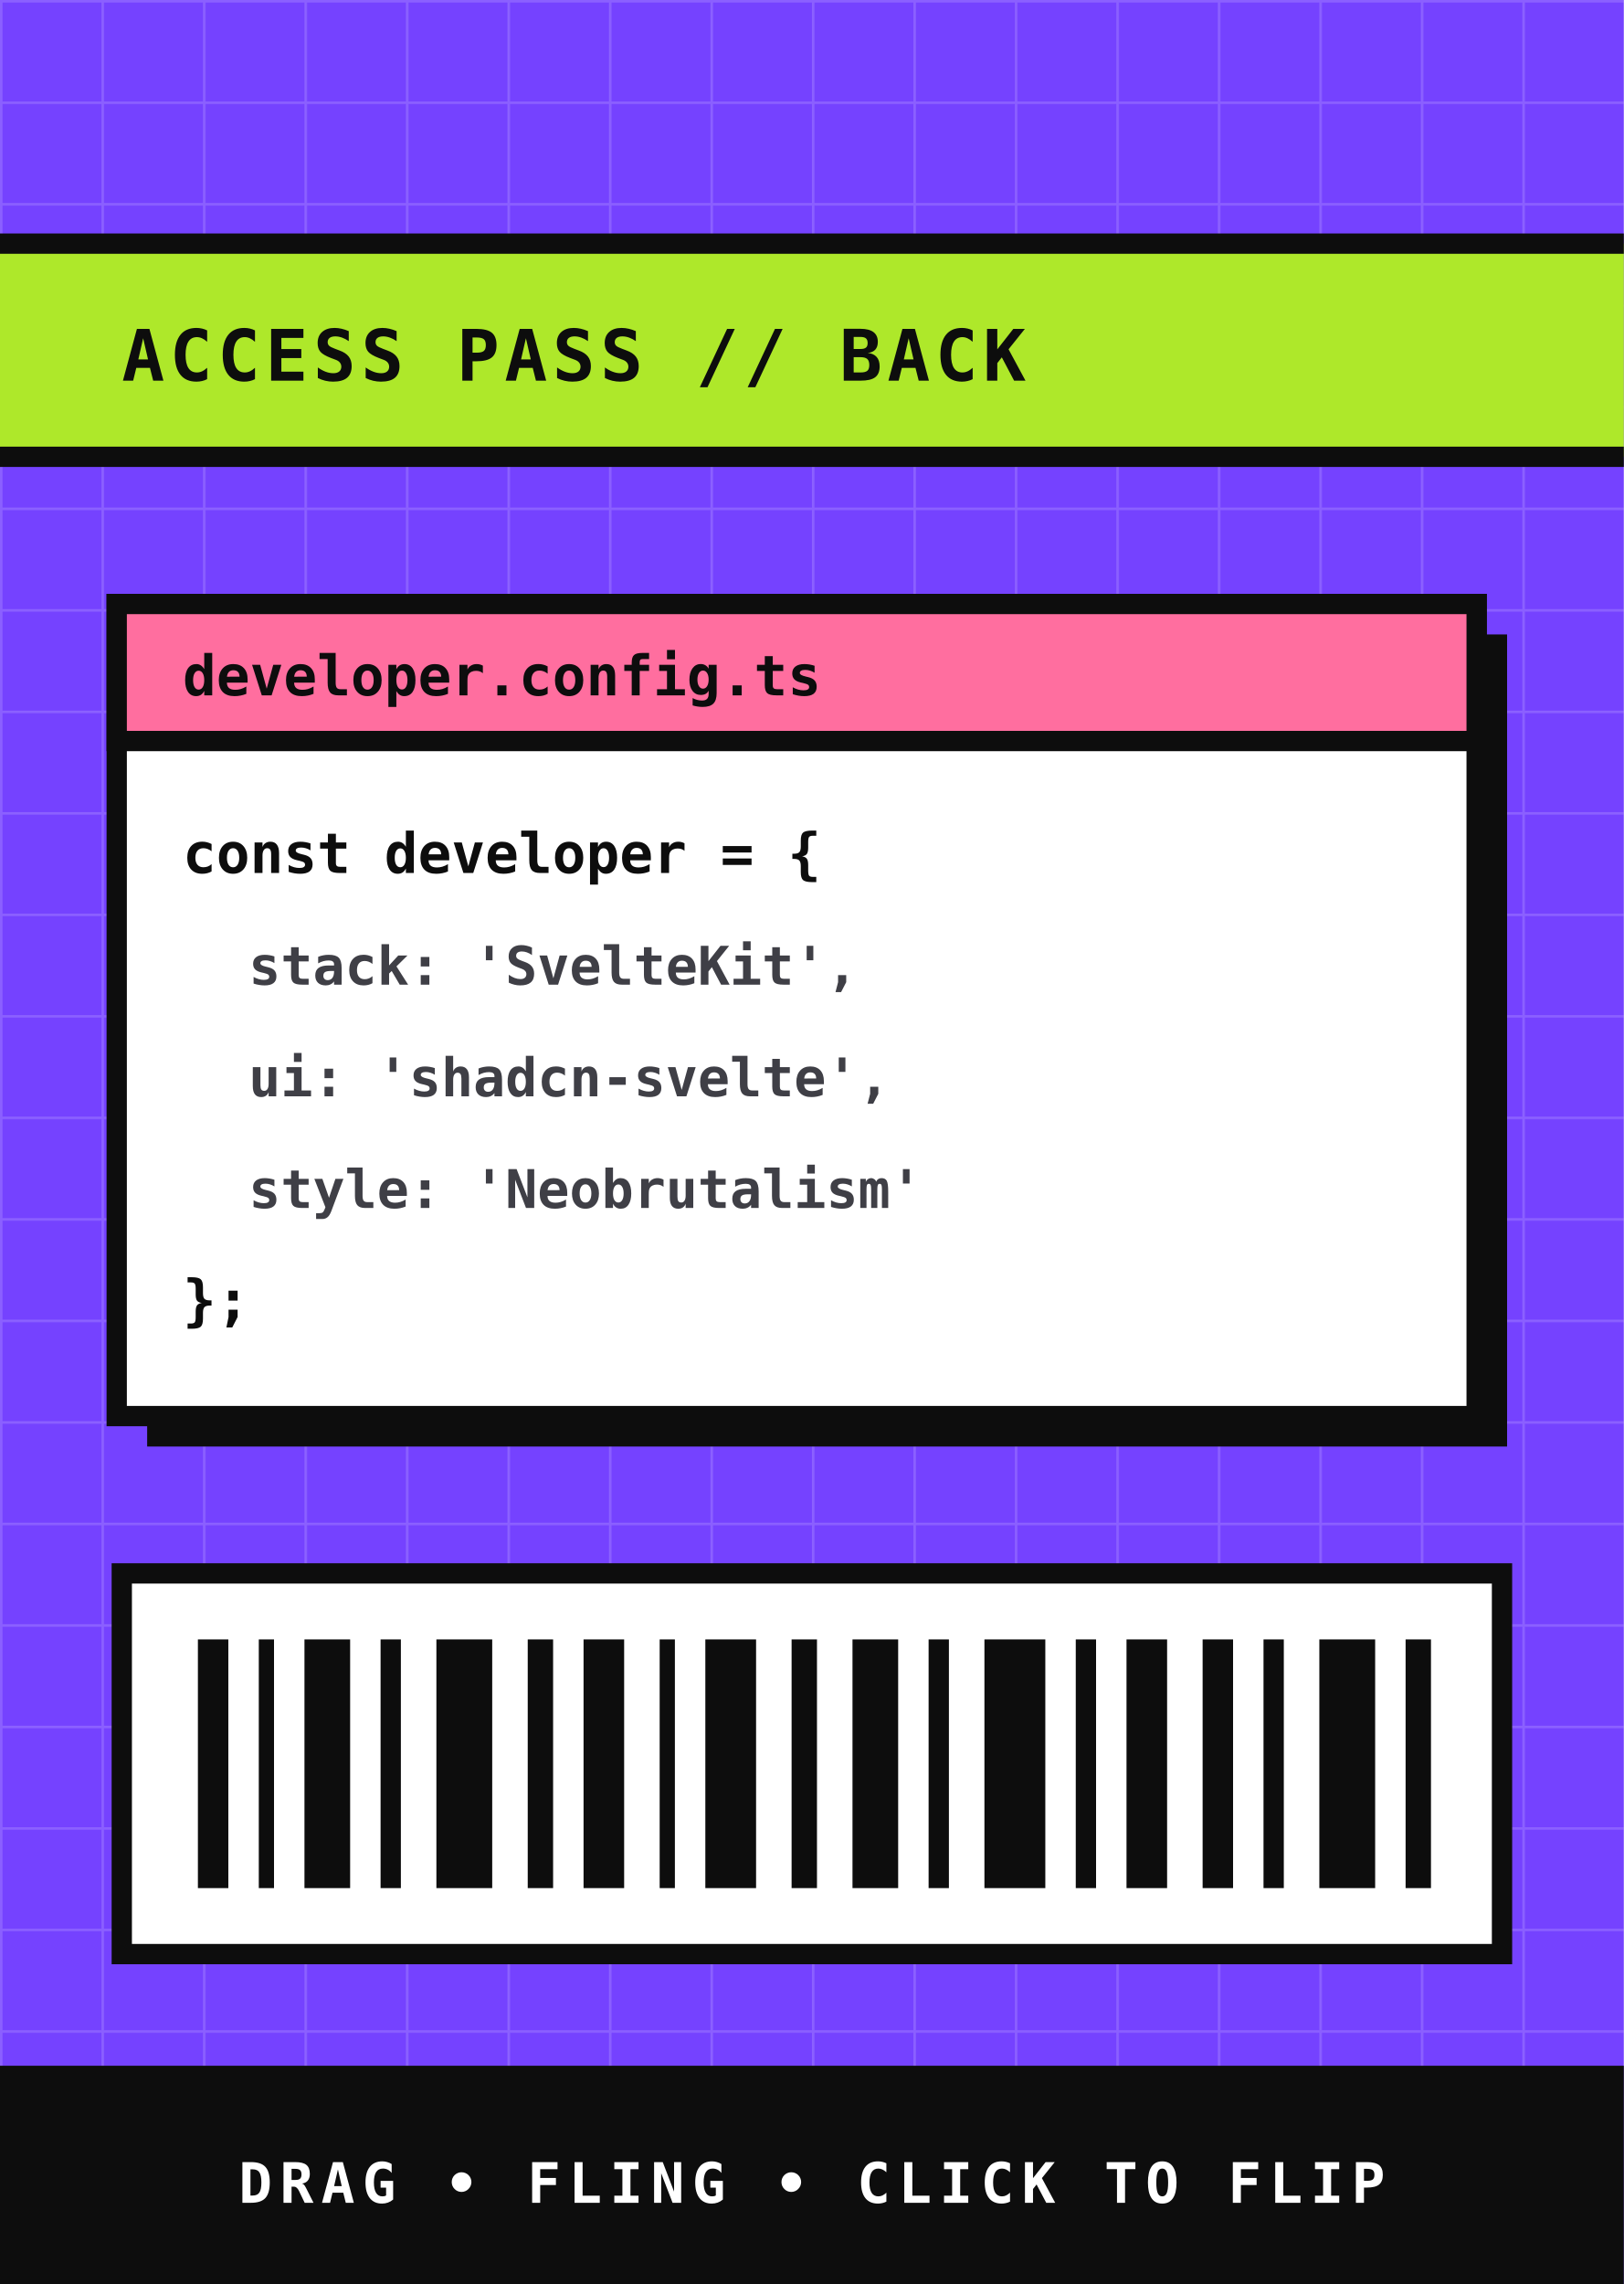
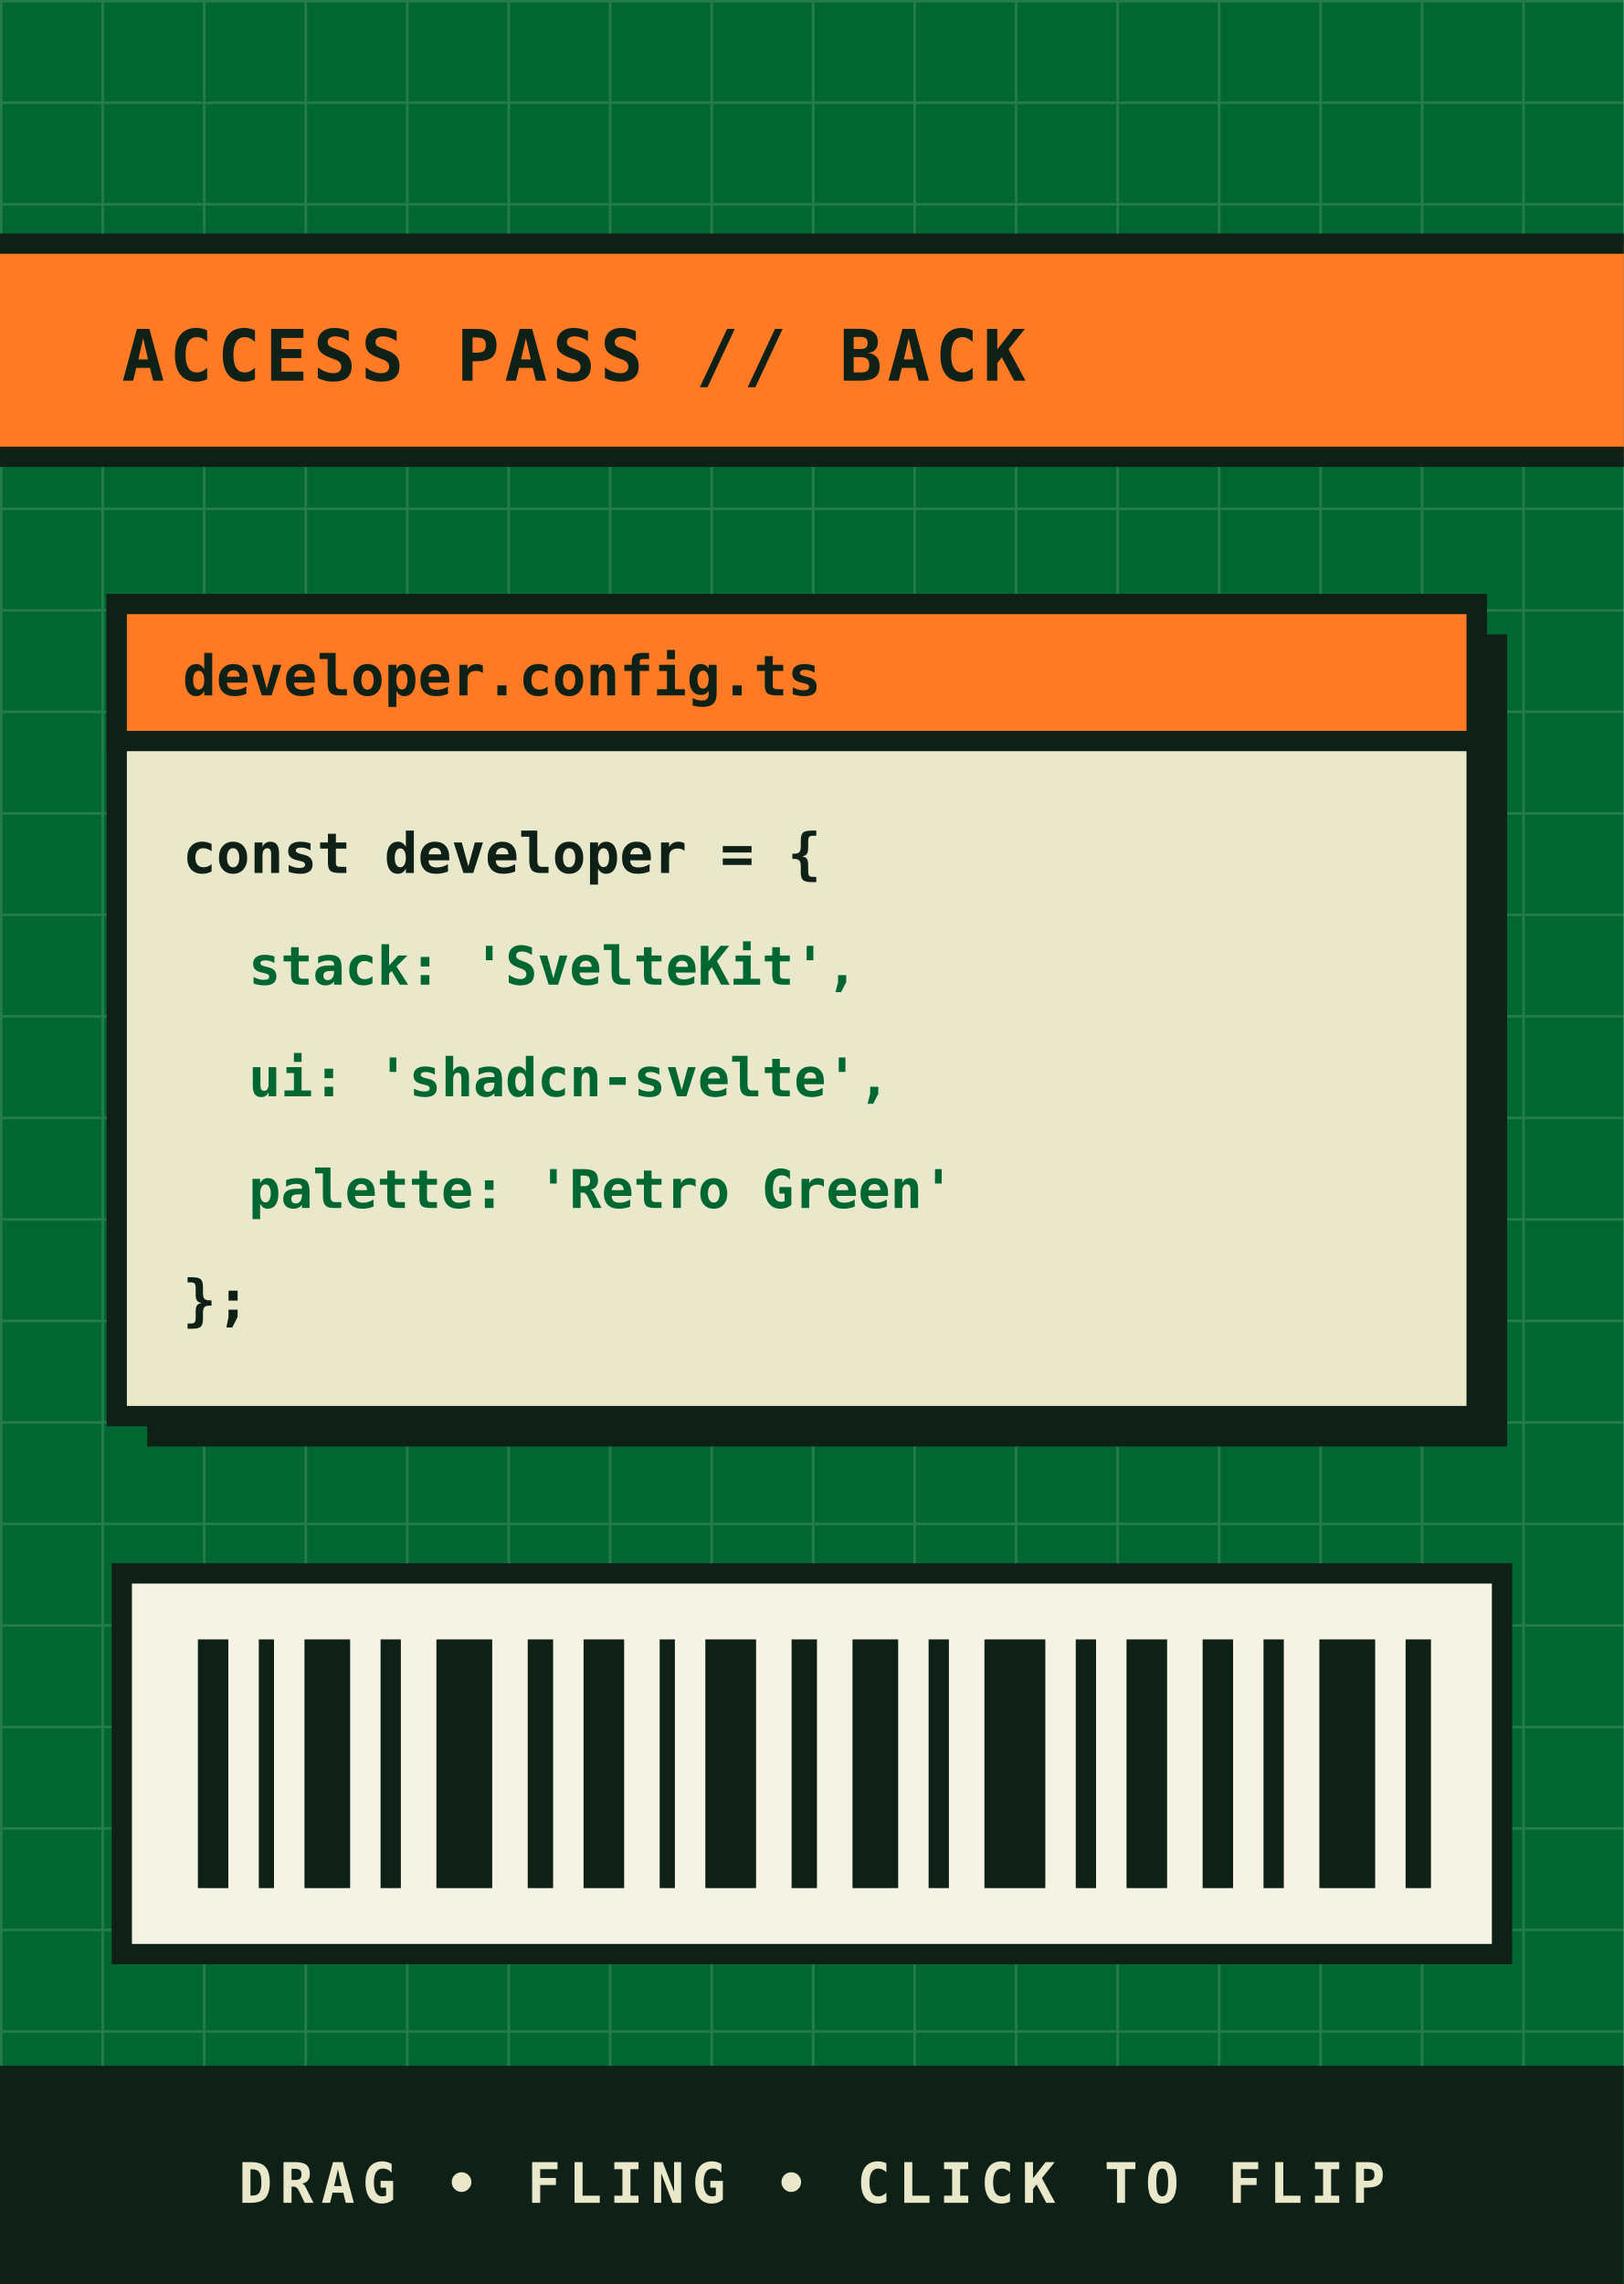
<svg xmlns="http://www.w3.org/2000/svg" viewBox="0 0 640 900" width="640" height="900">
-   <rect width="640" height="900" fill="#7542ff" />
+   <rect width="640" height="900" fill="#006732" />
  <defs>
    <pattern id="grid-dark" width="40" height="40" patternUnits="userSpaceOnUse">
-       <path d="M 40 0 L 0 0 0 40" fill="none" stroke="#ffffff" stroke-opacity="0.16" stroke-width="2" />
+       <path d="M 40 0 L 0 0 0 40" fill="none" stroke="#e9e8ca" stroke-opacity="0.16" stroke-width="2" />
    </pattern>
  </defs>
  <rect width="640" height="900" fill="url(#grid-dark)" />
-   <rect x="0" y="96" width="640" height="84" fill="#aee82a" />
-   <line x1="0" y1="96" x2="640" y2="96" stroke="#0d0d0d" stroke-width="8" />
-   <line x1="0" y1="180" x2="640" y2="180" stroke="#0d0d0d" stroke-width="8" />
-   <text x="48" y="150" fill="#0d0d0d" font-family="monospace" font-size="28" font-weight="900" letter-spacing="2">
+   <rect x="0" y="96" width="640" height="84" fill="#fe7a25" />
+   <line x1="0" y1="96" x2="640" y2="96" stroke="#0f2116" stroke-width="8" />
+   <line x1="0" y1="180" x2="640" y2="180" stroke="#0f2116" stroke-width="8" />
+   <text x="48" y="150" fill="#0f2116" font-family="monospace" font-size="28" font-weight="900" letter-spacing="2">
		ACCESS PASS // BACK
	</text>
-   <rect x="58" y="250" width="536" height="320" fill="#0d0d0d" />
-   <rect x="46" y="238" width="536" height="320" fill="#ffffff" stroke="#0d0d0d" stroke-width="8" />
-   <rect x="46" y="238" width="536" height="54" fill="#ff6e9f" stroke="#0d0d0d" stroke-width="8" />
-   <text x="72" y="274" fill="#0d0d0d" font-family="monospace" font-size="22" font-weight="900">
+   <rect x="58" y="250" width="536" height="320" fill="#0f2116" />
+   <rect x="46" y="238" width="536" height="320" fill="#e9e8ca" stroke="#0f2116" stroke-width="8" />
+   <rect x="46" y="238" width="536" height="54" fill="#fe7a25" stroke="#0f2116" stroke-width="8" />
+   <text x="72" y="274" fill="#0f2116" font-family="monospace" font-size="22" font-weight="900">
		developer.config.ts
	</text>
-   <text x="72" y="344" fill="#0d0d0d" font-family="monospace" font-size="22" font-weight="700">
+   <text x="72" y="344" fill="#0f2116" font-family="monospace" font-size="22" font-weight="700">
		const developer = {
	</text>
-   <text x="98" y="388" fill="#3f3f46" font-family="monospace" font-size="21" font-weight="700">
+   <text x="98" y="388" fill="#006732" font-family="monospace" font-size="21" font-weight="800">
		stack: 'SvelteKit',
	</text>
-   <text x="98" y="432" fill="#3f3f46" font-family="monospace" font-size="21" font-weight="700">
+   <text x="98" y="432" fill="#006732" font-family="monospace" font-size="21" font-weight="800">
		ui: 'shadcn-svelte',
	</text>
-   <text x="98" y="476" fill="#3f3f46" font-family="monospace" font-size="21" font-weight="700">
- 		style: 'Neobrutalism'
+   <text x="98" y="476" fill="#006732" font-family="monospace" font-size="21" font-weight="800">
+ 		palette: 'Retro Green'
	</text>
-   <text x="72" y="520" fill="#0d0d0d" font-family="monospace" font-size="22" font-weight="700">
+   <text x="72" y="520" fill="#0f2116" font-family="monospace" font-size="22" font-weight="700">
		};
	</text>
-   <rect x="48" y="620" width="544" height="150" fill="#ffffff" stroke="#0d0d0d" stroke-width="8" />
-   <g fill="#0d0d0d">
+   <rect x="48" y="620" width="544" height="150" fill="#f5f4e4" stroke="#0f2116" stroke-width="8" />
+   <g fill="#0f2116">
    <rect x="78" y="646" width="12" height="98" />
    <rect x="102" y="646" width="6" height="98" />
    <rect x="120" y="646" width="18" height="98" />
    <rect x="150" y="646" width="8" height="98" />
    <rect x="172" y="646" width="22" height="98" />
    <rect x="208" y="646" width="10" height="98" />
    <rect x="230" y="646" width="16" height="98" />
    <rect x="260" y="646" width="6" height="98" />
    <rect x="278" y="646" width="20" height="98" />
    <rect x="312" y="646" width="10" height="98" />
    <rect x="336" y="646" width="18" height="98" />
    <rect x="366" y="646" width="8" height="98" />
    <rect x="388" y="646" width="24" height="98" />
    <rect x="424" y="646" width="8" height="98" />
    <rect x="444" y="646" width="16" height="98" />
    <rect x="474" y="646" width="12" height="98" />
    <rect x="498" y="646" width="8" height="98" />
    <rect x="520" y="646" width="22" height="98" />
    <rect x="554" y="646" width="10" height="98" />
  </g>
-   <rect x="0" y="814" width="640" height="86" fill="#0d0d0d" />
-   <text x="320" y="868" text-anchor="middle" fill="#ffffff" font-family="monospace" font-size="22" font-weight="800" letter-spacing="3">
+   <rect x="0" y="814" width="640" height="86" fill="#0f2116" />
+   <text x="320" y="868" text-anchor="middle" fill="#e9e8ca" font-family="monospace" font-size="22" font-weight="800" letter-spacing="3">
		DRAG • FLING • CLICK TO FLIP
	</text>
</svg>
